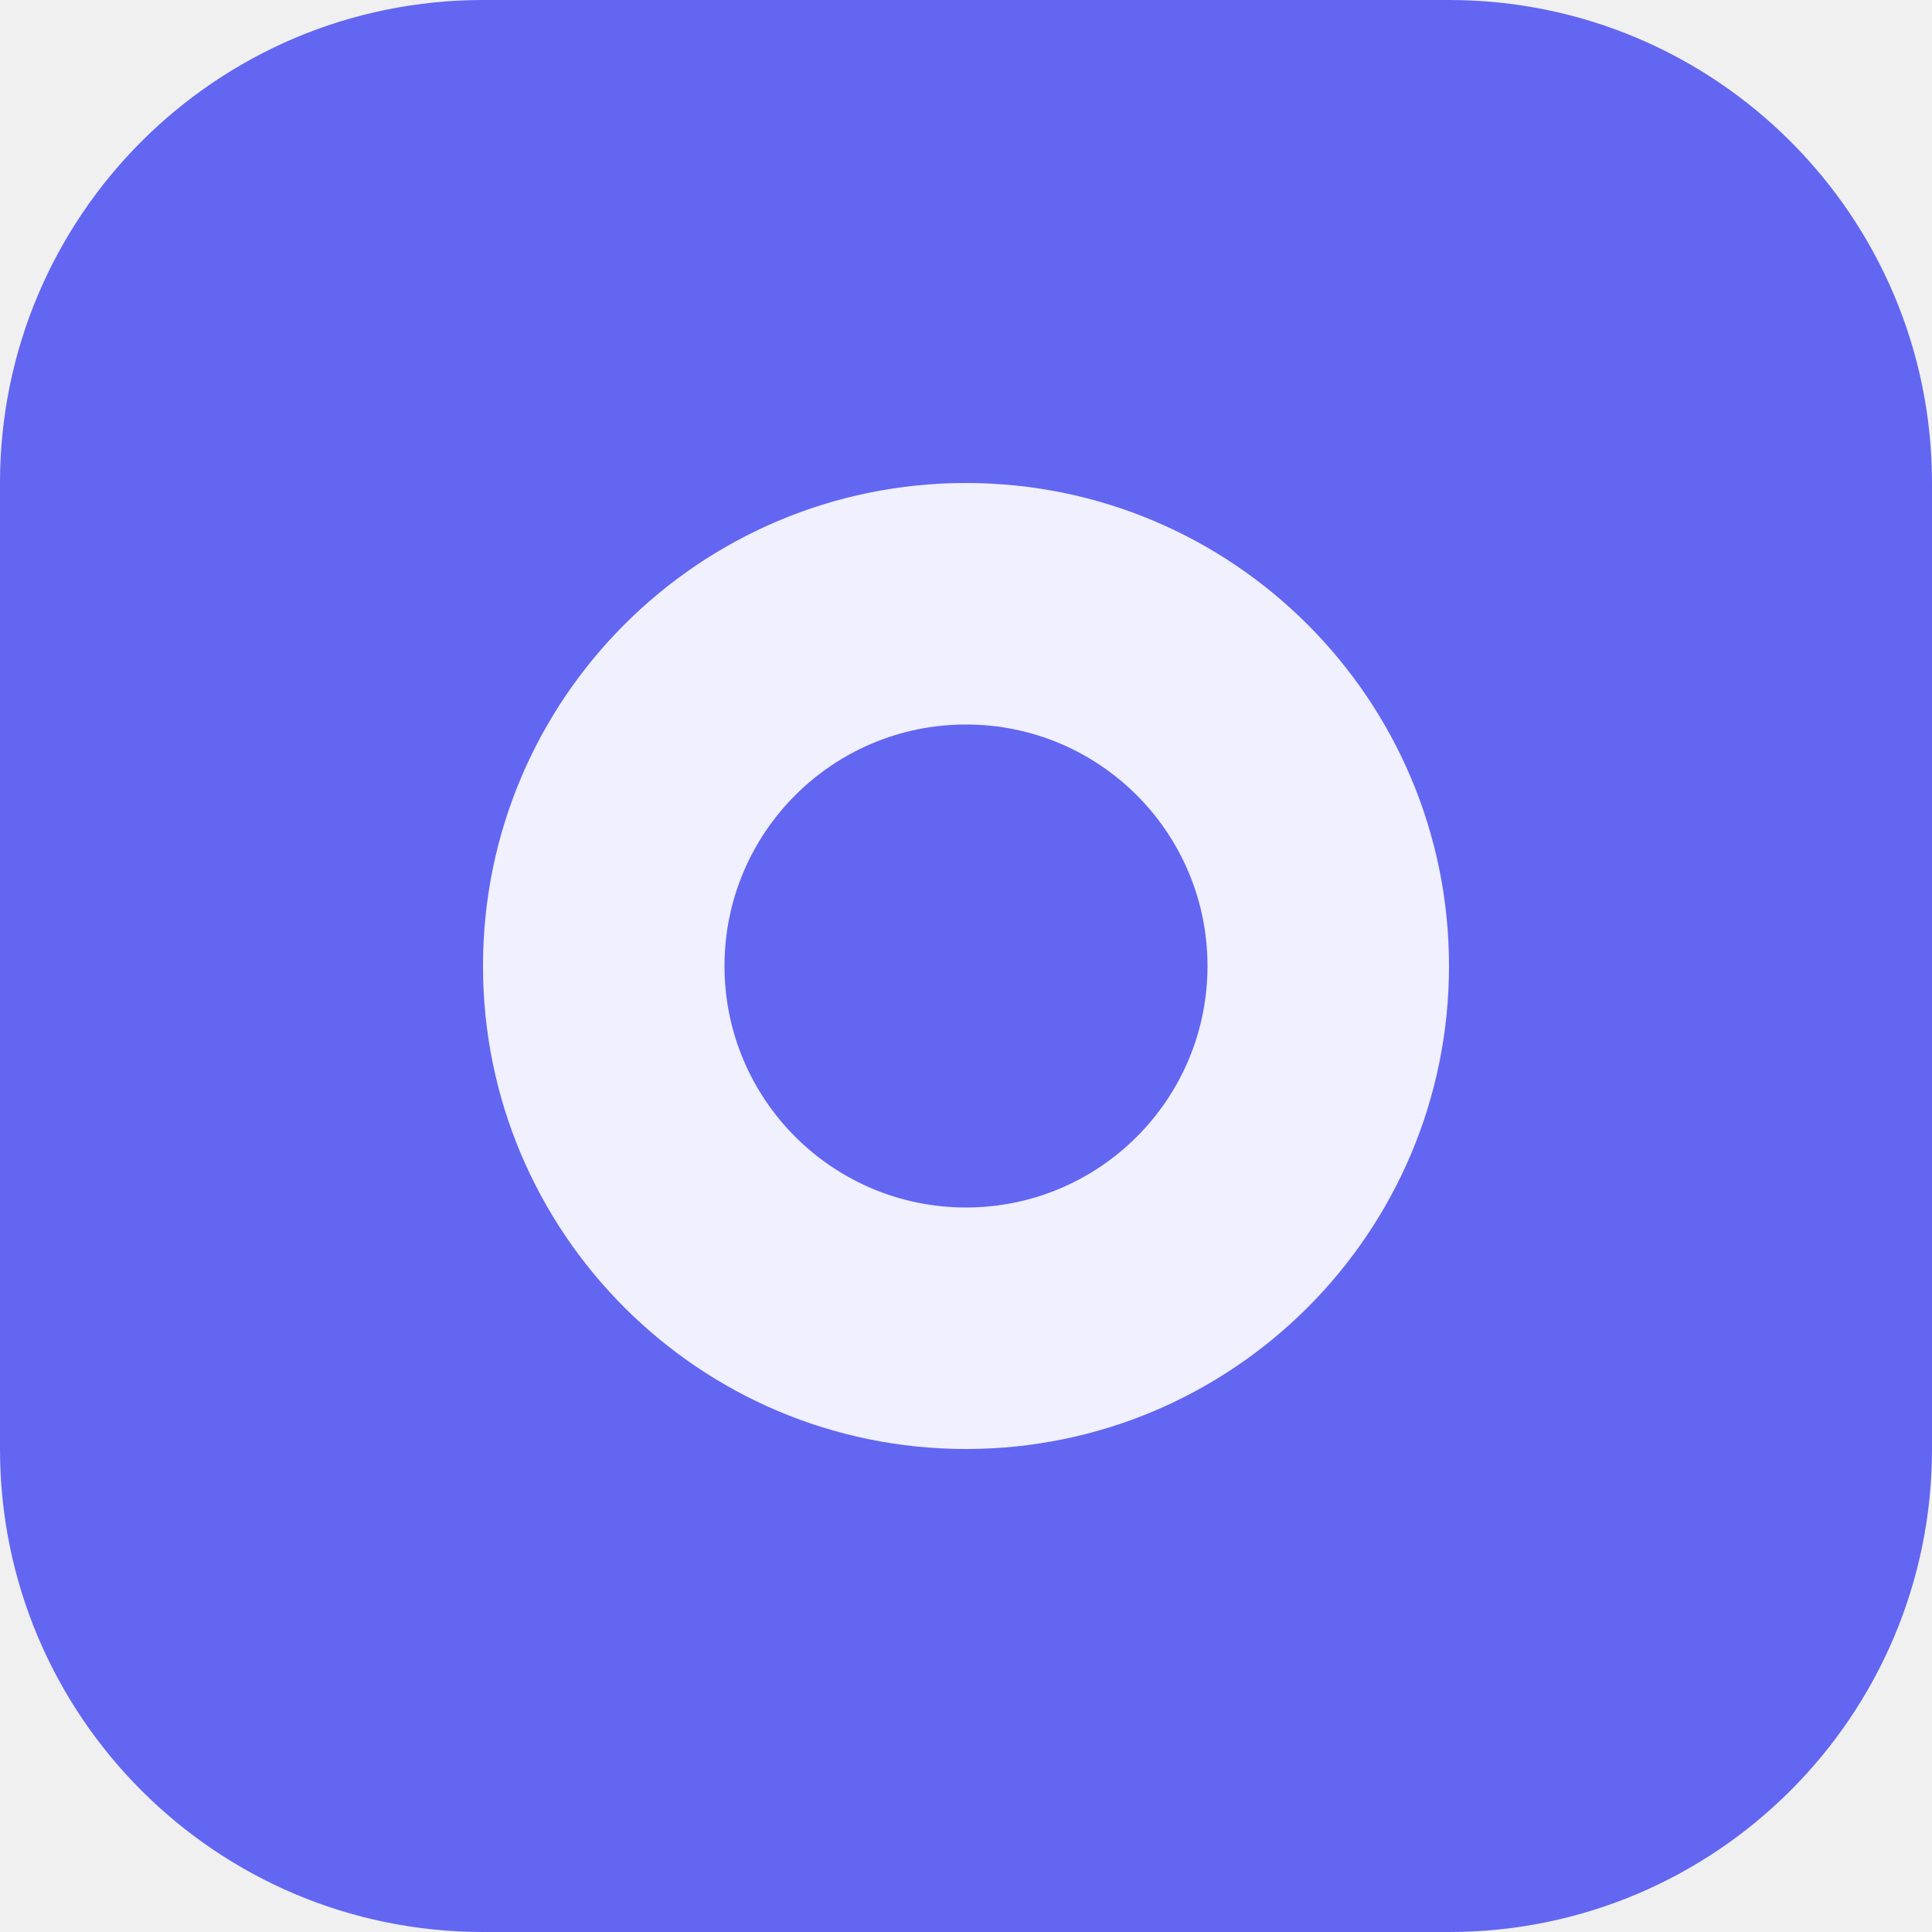
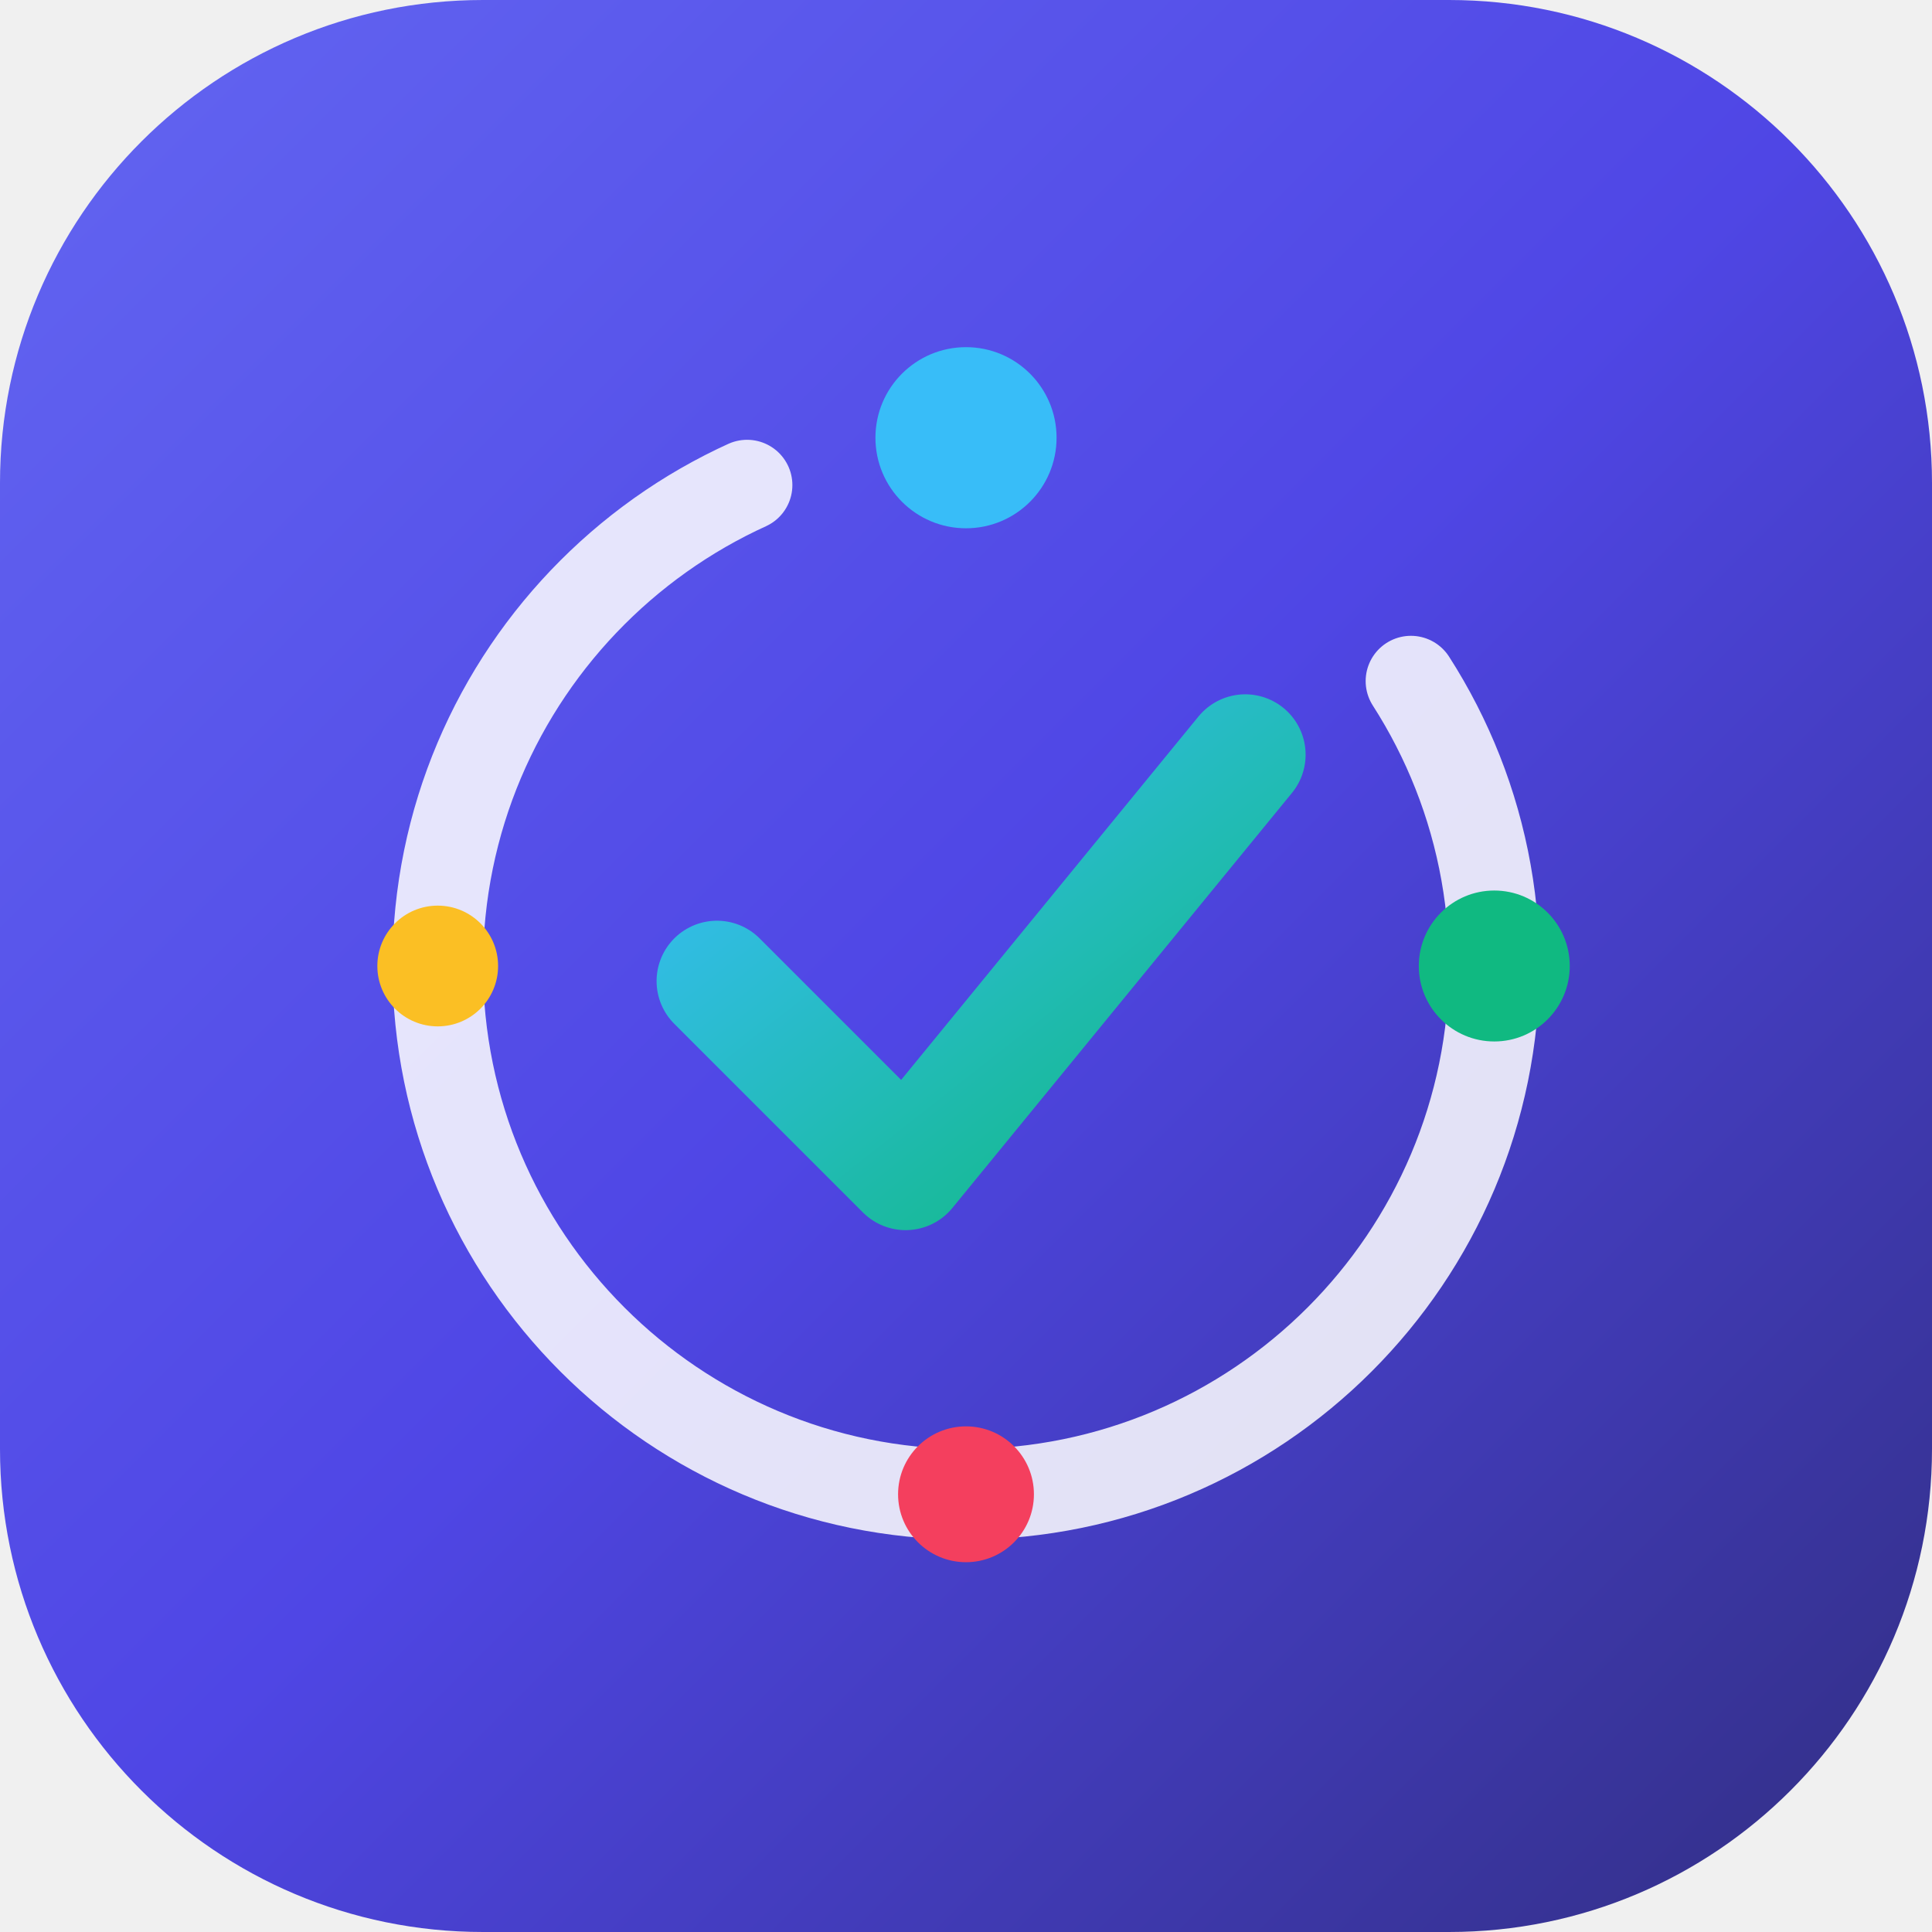
- <svg xmlns="http://www.w3.org/2000/svg" viewBox="0 0 32 32" fill="none">
-   <rect width="32" height="32" rx="8" fill="#6366f1" />
-   <circle cx="16" cy="16" r="8" fill="white" fill-opacity="0.9" />
-   <circle cx="16" cy="16" r="4" fill="#6366f1" />
+ <svg xmlns="http://www.w3.org/2000/svg" viewBox="0 0 512 512" fill="none">
+   <defs>
+     <linearGradient id="brandGrad" x1="0%" y1="0%" x2="100%" y2="100%">
+       <stop offset="0%" stop-color="#6366f1" />
+       <stop offset="50%" stop-color="#4f46e5" />
+       <stop offset="100%" stop-color="#312e81" />
+     </linearGradient>
+     <linearGradient id="accentGrad" x1="0%" y1="0%" x2="100%" y2="100%">
+       <stop offset="0%" stop-color="#38bdf8" />
+       <stop offset="100%" stop-color="#10b981" />
+     </linearGradient>
+   </defs>
+   <rect width="512" height="512" rx="128" fill="url(#brandGrad)" />
+   <circle cx="256" cy="256" r="140" stroke="white" stroke-width="24" stroke-linecap="round" stroke-dasharray="600 200" opacity="0.85" />
+   <path d="M190 260 L240 310 L330 200" fill="none" stroke="url(#accentGrad)" stroke-width="32" stroke-linecap="round" stroke-linejoin="round" />
+   <circle cx="256" cy="116" r="24" fill="#38bdf8" />
+   <circle cx="396" cy="256" r="20" fill="#10b981" />
+   <circle cx="256" cy="396" r="18" fill="#f43f5e" />
+   <circle cx="116" cy="256" r="16" fill="#fbbf24" />
</svg>
